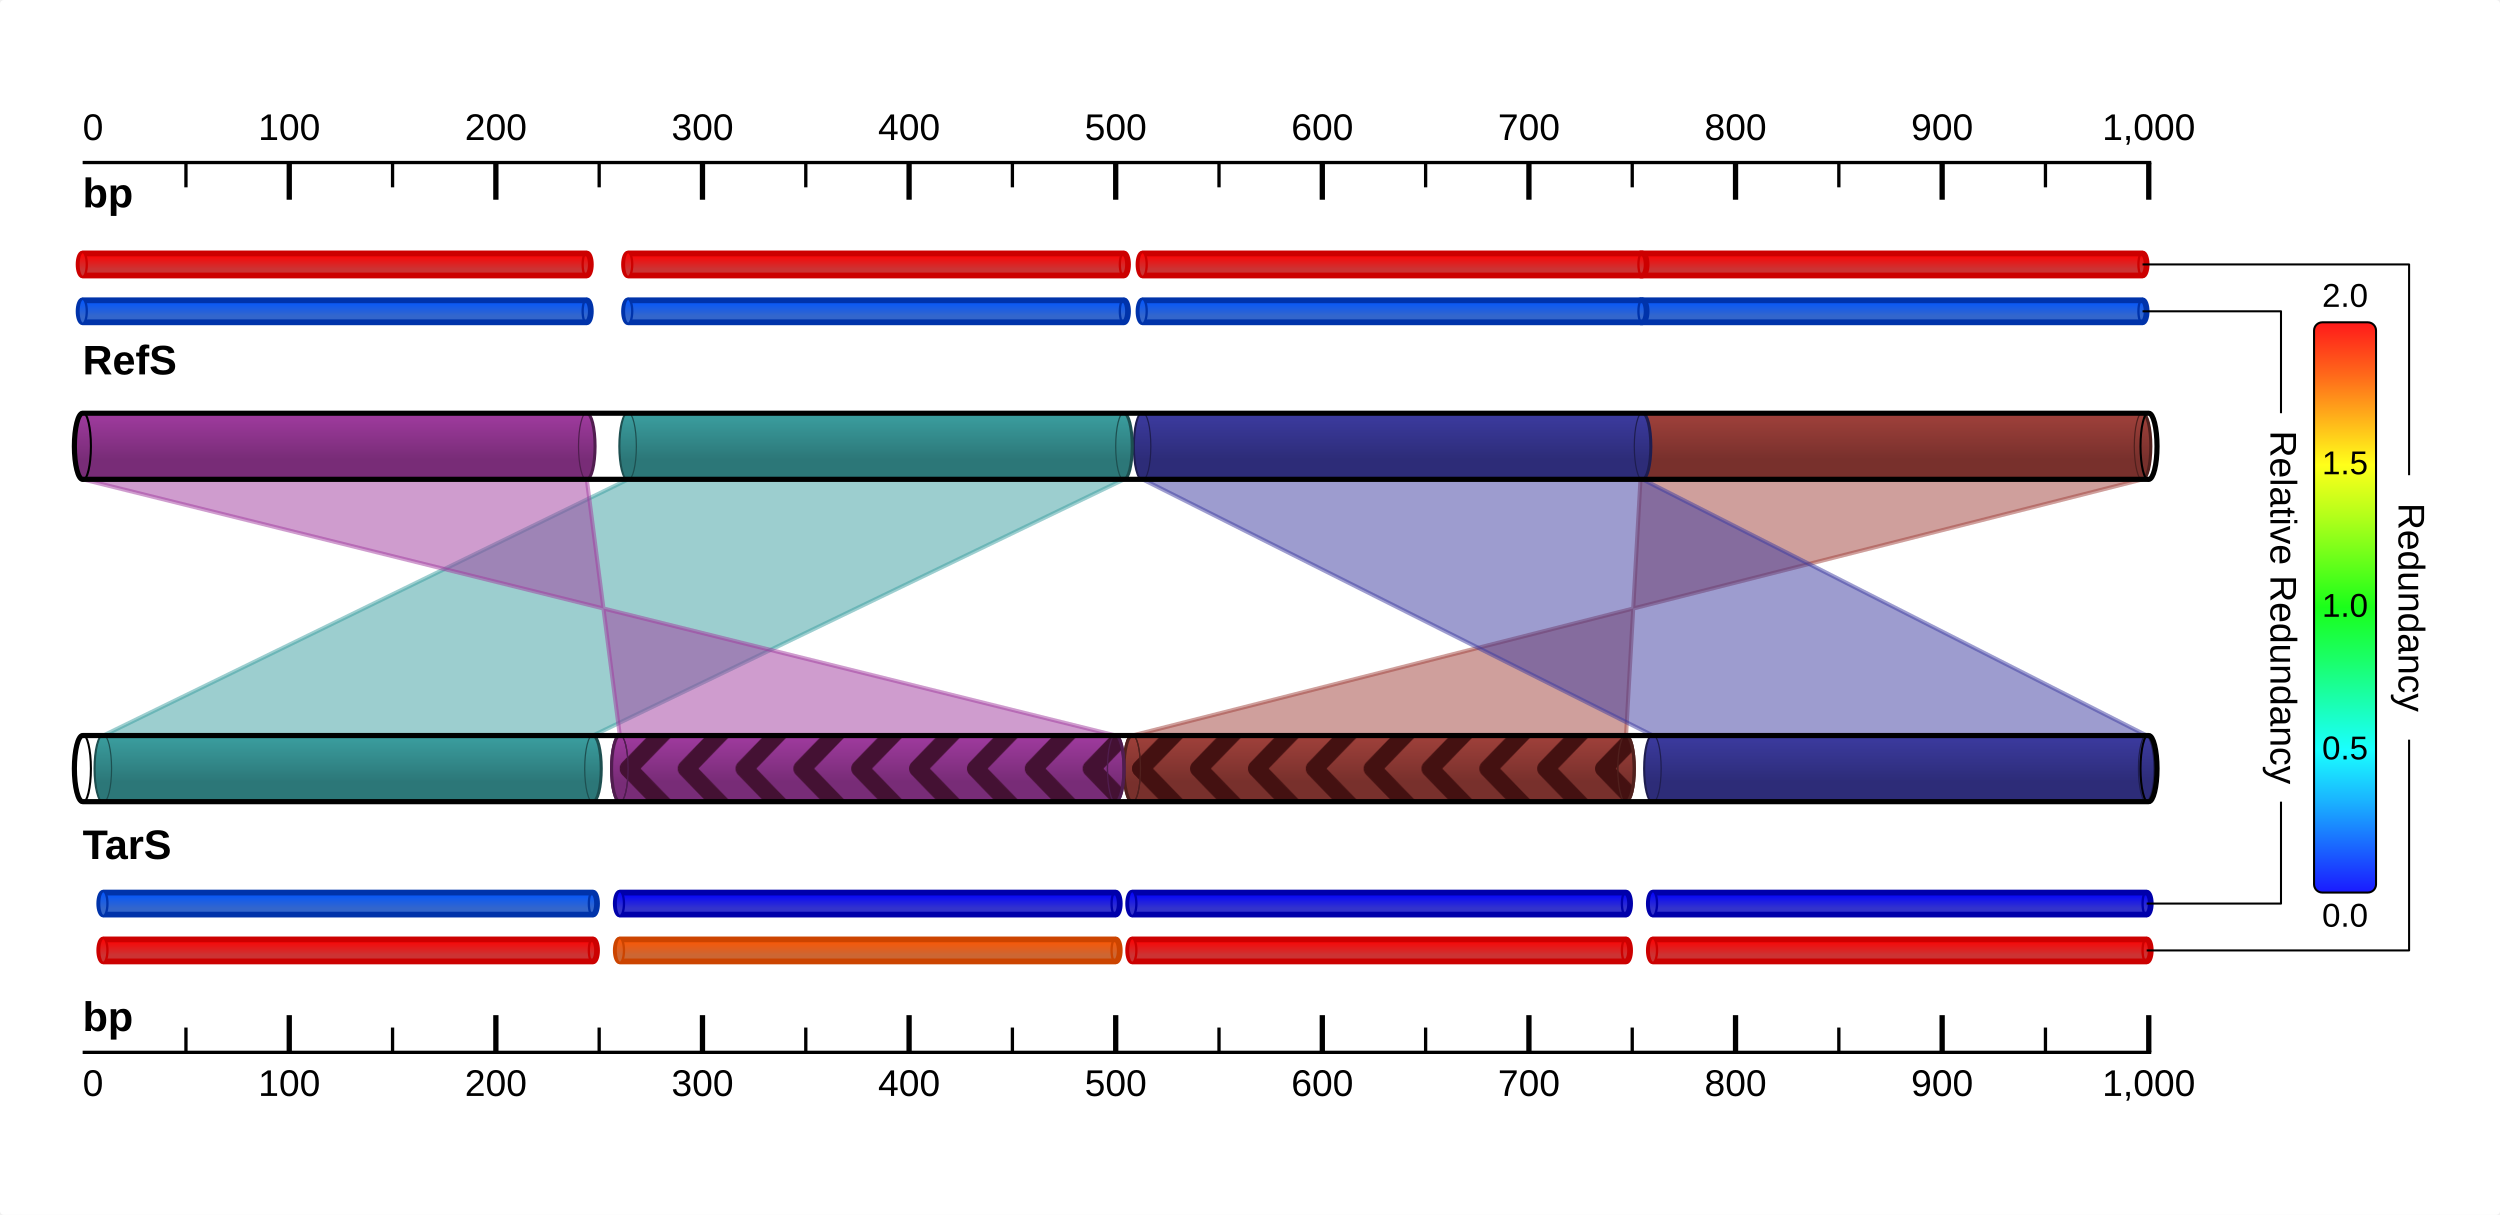
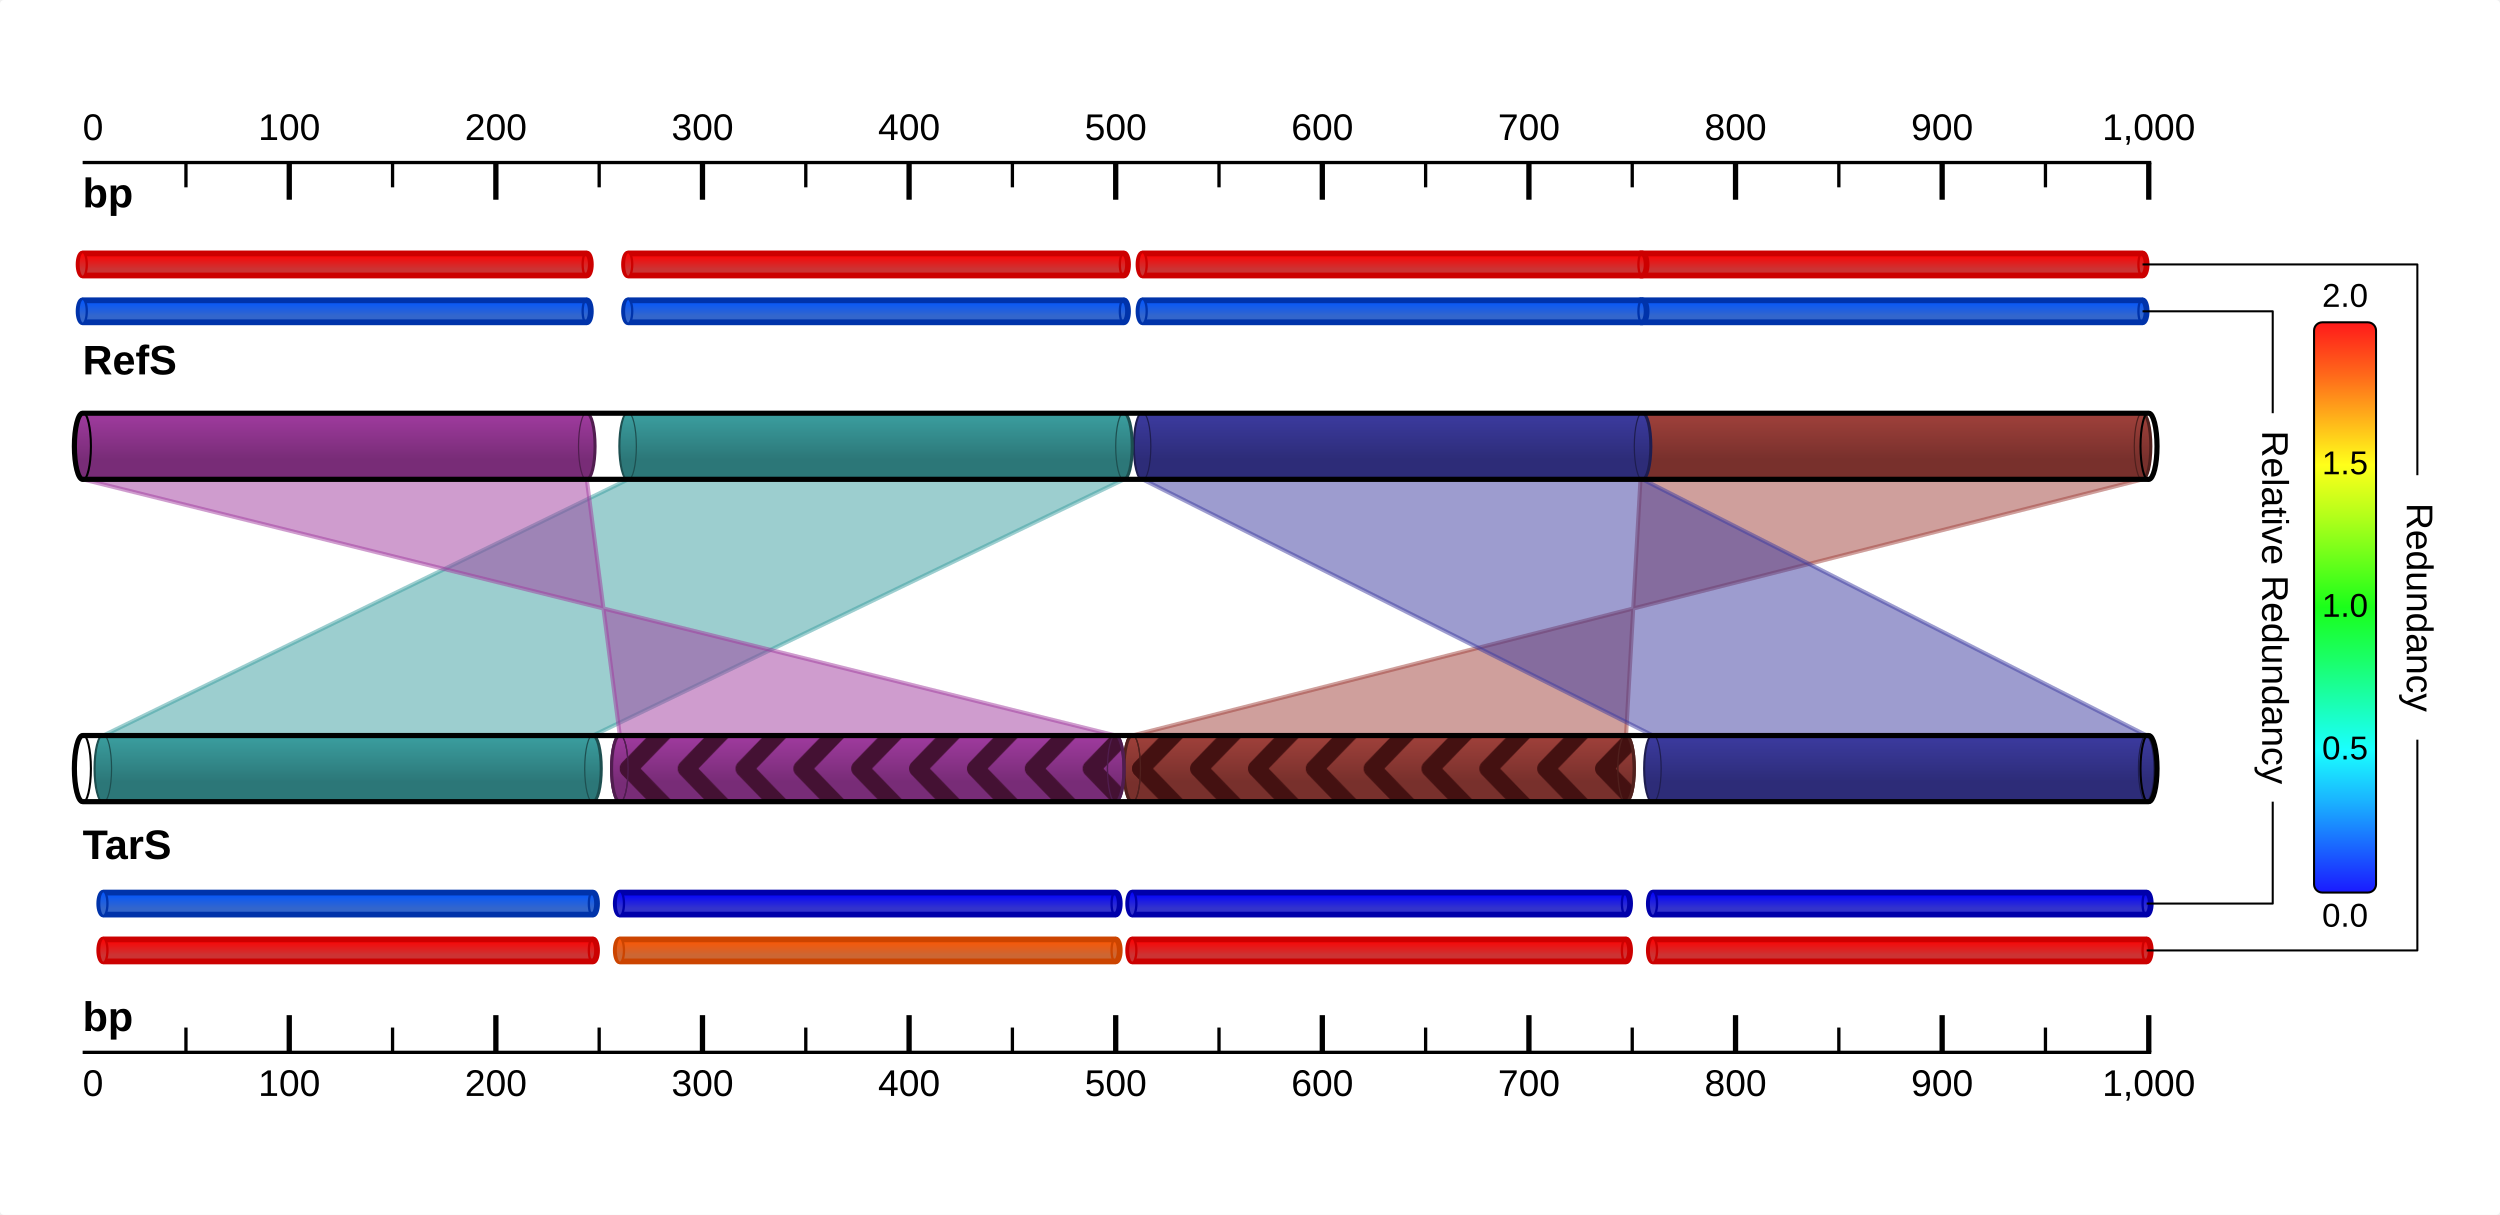
<svg xmlns="http://www.w3.org/2000/svg" width="605" height="294">
  <rect x="0" y="0" width="605" height="294" rx="1" ry="1" fill="white" fill-opacity="1" stroke="white" stroke-width="0" />
  <line id="20.00000039.333332520.59997639.333332" x1="20" y1="39.333" x2="520.6" y2="39.333" stroke-width="0.8" stroke="black" />
  <text id="20.00000047.333332" x="20" y="47.333" dominant-baseline="middle" font-size="10px" font-weight="bold" font-family="Arial" text-anchor="start" text-align="start" line-height="125%%">
bp</text>
  <text id="20.00000031.333332" x="20" y="31.333" dominant-baseline="middle" font-size="9px" font-weight="normal" font-family="Arial" text-anchor="start" text-align="start" line-height="125%%">
0</text>
  <line id="45.00000039.33333245.00000045.333332" x1="45" y1="39.333" x2="45" y2="45.333" stroke-width="0.8" stroke="black" />
  <line id="70.00000039.33333270.00000048.333332" x1="70" y1="39.333" x2="70" y2="48.333" stroke-width="1.28" stroke="black" />
  <text id="70.00000031.333332" x="70" y="31.333" dominant-baseline="middle" font-size="9px" font-weight="normal" font-family="Arial" text-anchor="middle" text-align="start" line-height="125%%">
100</text>
  <line id="95.00000039.33333295.00000045.333332" x1="95" y1="39.333" x2="95" y2="45.333" stroke-width="0.8" stroke="black" />
  <line id="120.00000039.333332120.00000048.333332" x1="120" y1="39.333" x2="120" y2="48.333" stroke-width="1.28" stroke="black" />
  <text id="120.00000031.333332" x="120" y="31.333" dominant-baseline="middle" font-size="9px" font-weight="normal" font-family="Arial" text-anchor="middle" text-align="start" line-height="125%%">
200</text>
  <line id="145.00000039.333332145.00000045.333332" x1="145" y1="39.333" x2="145" y2="45.333" stroke-width="0.8" stroke="black" />
  <line id="170.00000039.333332170.00000048.333332" x1="170" y1="39.333" x2="170" y2="48.333" stroke-width="1.28" stroke="black" />
  <text id="170.00000031.333332" x="170" y="31.333" dominant-baseline="middle" font-size="9px" font-weight="normal" font-family="Arial" text-anchor="middle" text-align="start" line-height="125%%">
300</text>
  <line id="195.00000039.333332195.00000045.333332" x1="195" y1="39.333" x2="195" y2="45.333" stroke-width="0.8" stroke="black" />
  <line id="220.00000039.333332220.00000048.333332" x1="220" y1="39.333" x2="220" y2="48.333" stroke-width="1.28" stroke="black" />
  <text id="220.00000031.333332" x="220" y="31.333" dominant-baseline="middle" font-size="9px" font-weight="normal" font-family="Arial" text-anchor="middle" text-align="start" line-height="125%%">
400</text>
  <line id="245.00000039.333332245.00000045.333332" x1="245" y1="39.333" x2="245" y2="45.333" stroke-width="0.8" stroke="black" />
  <line id="270.00000039.333332270.00000048.333332" x1="270" y1="39.333" x2="270" y2="48.333" stroke-width="1.28" stroke="black" />
  <text id="270.00000031.333332" x="270" y="31.333" dominant-baseline="middle" font-size="9px" font-weight="normal" font-family="Arial" text-anchor="middle" text-align="start" line-height="125%%">
500</text>
  <line id="295.00000039.333332295.00000045.333332" x1="295" y1="39.333" x2="295" y2="45.333" stroke-width="0.8" stroke="black" />
  <line id="320.00000039.333332320.00000048.333332" x1="320" y1="39.333" x2="320" y2="48.333" stroke-width="1.28" stroke="black" />
  <text id="320.00000031.333332" x="320" y="31.333" dominant-baseline="middle" font-size="9px" font-weight="normal" font-family="Arial" text-anchor="middle" text-align="start" line-height="125%%">
600</text>
  <line id="345.00000039.333332345.00000045.333332" x1="345" y1="39.333" x2="345" y2="45.333" stroke-width="0.8" stroke="black" />
  <line id="370.00000039.333332370.00000048.333332" x1="370" y1="39.333" x2="370" y2="48.333" stroke-width="1.28" stroke="black" />
  <text id="370.00000031.333332" x="370" y="31.333" dominant-baseline="middle" font-size="9px" font-weight="normal" font-family="Arial" text-anchor="middle" text-align="start" line-height="125%%">
700</text>
  <line id="395.00000039.333332395.00000045.333332" x1="395" y1="39.333" x2="395" y2="45.333" stroke-width="0.8" stroke="black" />
  <line id="420.00000039.333332420.00000048.333332" x1="420" y1="39.333" x2="420" y2="48.333" stroke-width="1.28" stroke="black" />
  <text id="420.00000031.333332" x="420" y="31.333" dominant-baseline="middle" font-size="9px" font-weight="normal" font-family="Arial" text-anchor="middle" text-align="start" line-height="125%%">
800</text>
  <line id="445.00000039.333332445.00000045.333332" x1="445" y1="39.333" x2="445" y2="45.333" stroke-width="0.8" stroke="black" />
  <line id="470.00000039.333332470.00000048.333332" x1="470" y1="39.333" x2="470" y2="48.333" stroke-width="1.28" stroke="black" />
  <text id="470.00000031.333332" x="470" y="31.333" dominant-baseline="middle" font-size="9px" font-weight="normal" font-family="Arial" text-anchor="middle" text-align="start" line-height="125%%">
900</text>
  <line id="495.00000039.333332495.00000045.333332" x1="495" y1="39.333" x2="495" y2="45.333" stroke-width="0.8" stroke="black" />
  <line id="520.00000039.333332520.00000048.333332" x1="520" y1="39.333" x2="520" y2="48.333" stroke-width="1.28" stroke="black" />
  <text id="520.00000031.333332" x="520" y="31.333" dominant-baseline="middle" font-size="9px" font-weight="normal" font-family="Arial" text-anchor="middle" text-align="start" line-height="125%%">
1,000</text>
  <line id="20.000000254.666672520.599976254.666672" x1="20" y1="254.667" x2="520.6" y2="254.667" stroke-width="0.8" stroke="black" />
  <text id="20.000000246.666672" x="20" y="246.667" dominant-baseline="middle" font-size="10px" font-weight="bold" font-family="Arial" text-anchor="start" text-align="start" line-height="125%%">
bp</text>
  <text id="20.000000262.666687" x="20" y="262.667" dominant-baseline="middle" font-size="9px" font-weight="normal" font-family="Arial" text-anchor="start" text-align="start" line-height="125%%">
0</text>
  <line id="45.000000254.66667245.000000248.666672" x1="45" y1="254.667" x2="45" y2="248.667" stroke-width="0.8" stroke="black" />
  <line id="70.000000254.66667270.000000245.666672" x1="70" y1="254.667" x2="70" y2="245.667" stroke-width="1.28" stroke="black" />
  <text id="70.000000262.666687" x="70" y="262.667" dominant-baseline="middle" font-size="9px" font-weight="normal" font-family="Arial" text-anchor="middle" text-align="start" line-height="125%%">
100</text>
  <line id="95.000000254.66667295.000000248.666672" x1="95" y1="254.667" x2="95" y2="248.667" stroke-width="0.8" stroke="black" />
  <line id="120.000000254.666672120.000000245.666672" x1="120" y1="254.667" x2="120" y2="245.667" stroke-width="1.28" stroke="black" />
  <text id="120.000000262.666687" x="120" y="262.667" dominant-baseline="middle" font-size="9px" font-weight="normal" font-family="Arial" text-anchor="middle" text-align="start" line-height="125%%">
200</text>
  <line id="145.000000254.666672145.000000248.666672" x1="145" y1="254.667" x2="145" y2="248.667" stroke-width="0.8" stroke="black" />
  <line id="170.000000254.666672170.000000245.666672" x1="170" y1="254.667" x2="170" y2="245.667" stroke-width="1.28" stroke="black" />
  <text id="170.000000262.666687" x="170" y="262.667" dominant-baseline="middle" font-size="9px" font-weight="normal" font-family="Arial" text-anchor="middle" text-align="start" line-height="125%%">
300</text>
  <line id="195.000000254.666672195.000000248.666672" x1="195" y1="254.667" x2="195" y2="248.667" stroke-width="0.8" stroke="black" />
  <line id="220.000000254.666672220.000000245.666672" x1="220" y1="254.667" x2="220" y2="245.667" stroke-width="1.28" stroke="black" />
  <text id="220.000000262.666687" x="220" y="262.667" dominant-baseline="middle" font-size="9px" font-weight="normal" font-family="Arial" text-anchor="middle" text-align="start" line-height="125%%">
400</text>
  <line id="245.000000254.666672245.000000248.666672" x1="245" y1="254.667" x2="245" y2="248.667" stroke-width="0.8" stroke="black" />
  <line id="270.000000254.666672270.000000245.666672" x1="270" y1="254.667" x2="270" y2="245.667" stroke-width="1.28" stroke="black" />
  <text id="270.000000262.666687" x="270" y="262.667" dominant-baseline="middle" font-size="9px" font-weight="normal" font-family="Arial" text-anchor="middle" text-align="start" line-height="125%%">
500</text>
  <line id="295.000000254.666672295.000000248.666672" x1="295" y1="254.667" x2="295" y2="248.667" stroke-width="0.8" stroke="black" />
  <line id="320.000000254.666672320.000000245.666672" x1="320" y1="254.667" x2="320" y2="245.667" stroke-width="1.28" stroke="black" />
  <text id="320.000000262.666687" x="320" y="262.667" dominant-baseline="middle" font-size="9px" font-weight="normal" font-family="Arial" text-anchor="middle" text-align="start" line-height="125%%">
600</text>
  <line id="345.000000254.666672345.000000248.666672" x1="345" y1="254.667" x2="345" y2="248.667" stroke-width="0.8" stroke="black" />
  <line id="370.000000254.666672370.000000245.666672" x1="370" y1="254.667" x2="370" y2="245.667" stroke-width="1.28" stroke="black" />
  <text id="370.000000262.666687" x="370" y="262.667" dominant-baseline="middle" font-size="9px" font-weight="normal" font-family="Arial" text-anchor="middle" text-align="start" line-height="125%%">
700</text>
  <line id="395.000000254.666672395.000000248.666672" x1="395" y1="254.667" x2="395" y2="248.667" stroke-width="0.8" stroke="black" />
  <line id="420.000000254.666672420.000000245.666672" x1="420" y1="254.667" x2="420" y2="245.667" stroke-width="1.28" stroke="black" />
  <text id="420.000000262.666687" x="420" y="262.667" dominant-baseline="middle" font-size="9px" font-weight="normal" font-family="Arial" text-anchor="middle" text-align="start" line-height="125%%">
800</text>
  <line id="445.000000254.666672445.000000248.666672" x1="445" y1="254.667" x2="445" y2="248.667" stroke-width="0.8" stroke="black" />
  <line id="470.000000254.666672470.000000245.666672" x1="470" y1="254.667" x2="470" y2="245.667" stroke-width="1.28" stroke="black" />
  <text id="470.000000262.666687" x="470" y="262.667" dominant-baseline="middle" font-size="9px" font-weight="normal" font-family="Arial" text-anchor="middle" text-align="start" line-height="125%%">
900</text>
  <line id="495.000000254.666672495.000000248.666672" x1="495" y1="254.667" x2="495" y2="248.667" stroke-width="0.8" stroke="black" />
  <line id="520.000000254.666672520.000000245.666672" x1="520" y1="254.667" x2="520" y2="245.667" stroke-width="1.28" stroke="black" />
  <text id="520.000000262.666687" x="520" y="262.667" dominant-baseline="middle" font-size="9px" font-weight="normal" font-family="Arial" text-anchor="middle" text-align="start" line-height="125%%">
1,000</text>
  <defs id="">
    <linearGradient id="grad397.000000116.000000" x1="0%" y1="0%" x2="100%" y2="0%">
      <stop offset="30%" stop-color="#78302C" stop-opacity="1" />
      <stop offset="100%" stop-color="#A0413B" stop-opacity="1" />
    </linearGradient>
  </defs>
  <path id="397.000000116.000000" d="M 397,116 v 121.5 a 8,2 0 0,0 16,0 v -121.5 a 8,2 0 0,0 -16,0 z " fill="url(#grad397.000000116.000000)" fill-opacity="1" stroke="#50201D" stroke-opacity="1" stroke-linejoin="round" stroke-width="0.75" transform="rotate(-90 397 116)" />
  <ellipse cx="405" cy="116" rx="8.18" ry="2" stroke-width="0.3" fill-opacity="1" stroke-opacity="1" stroke="#50201D" fill="url(#grad397.000000116.000000)" transform="rotate(-90 397 116)" />
  <ellipse cx="405" cy="237.5" rx="8.18" ry="2" stroke-width="0.3" fill-opacity="1" stroke-opacity="1" stroke="#50201D" fill="transparent" transform="rotate(-90 397 116)" />
  <defs id="">
    <linearGradient id="grad397.000000116.000000NRC" x1="0%" y1="0%" x2="100%" y2="0%">
      <stop offset="30%" stop-color="#3366CC" stop-opacity="1" />
      <stop offset="100%" stop-color="#0055ff" stop-opacity="1" />
    </linearGradient>
  </defs>
  <path id="435.000000116.000000" d="M 435,116 v 121.5 a 2.667,1 0 0,0 5.333,0 v -121.5 a 2.667,1 0 0,0 -5.333,0 z " fill="url(#grad397.000000116.000000NRC)" fill-opacity="1" stroke="#03A" stroke-opacity="1" stroke-linejoin="round" stroke-width="1.4" transform="rotate(-90 397 116)" />
  <ellipse cx="437.667" cy="116" rx="3.003" ry="1" stroke-width="0.56" fill-opacity="1" stroke-opacity="1" stroke="#03A" fill="url(#grad397.000000116.000000NRC)" transform="rotate(-90 397 116)" />
  <ellipse cx="437.667" cy="237.5" rx="3.003" ry="1" stroke-width="0.56" fill-opacity="1" stroke-opacity="1" stroke="#03A" fill="transparent" transform="rotate(-90 397 116)" />
  <defs id="">
    <linearGradient id="grad397.000000116.000000NRCRedun" x1="0%" y1="0%" x2="100%" y2="0%">
      <stop offset="30%" stop-color="#CC3333" stop-opacity="1" />
      <stop offset="100%" stop-color="#ff0000" stop-opacity="1" />
    </linearGradient>
  </defs>
  <path id="446.333344116.000000" d="M 446.333,116 v 121.5 a 2.667,1 0 0,0 5.333,0 v -121.5 a 2.667,1 0 0,0 -5.333,0 z " fill="url(#grad397.000000116.000000NRCRedun)" fill-opacity="1" stroke="#C00" stroke-opacity="1" stroke-linejoin="round" stroke-width="1.4" transform="rotate(-90 397 116)" />
  <ellipse cx="449" cy="116" rx="3.003" ry="1" stroke-width="0.56" fill-opacity="1" stroke-opacity="1" stroke="#C00" fill="url(#grad397.000000116.000000NRCRedun)" transform="rotate(-90 397 116)" />
  <ellipse cx="449" cy="237.5" rx="3.003" ry="1" stroke-width="0.56" fill-opacity="1" stroke-opacity="1" stroke="#C00" fill="transparent" transform="rotate(-90 397 116)" />
  <defs id="">
    <linearGradient id="grad274.000000194.000000" x1="0%" y1="0%" x2="100%" y2="0%">
      <stop offset="30%" stop-color="#78302C" stop-opacity="1" />
      <stop offset="100%" stop-color="#A0413B" stop-opacity="1" />
    </linearGradient>
  </defs>
  <path id="274.000000194.000000" d="M 274,194 v 119.5 a 8,2 0 0,0 16,0 v -119.5 a 8,2 0 0,0 -16,0 z " fill="url(#grad274.000000194.000000)" fill-opacity="1" stroke="#50201D" stroke-opacity="1" stroke-linejoin="round" stroke-width="0.75" transform="rotate(-90 274 194)" />
  <ellipse cx="282" cy="194" rx="8.18" ry="2" stroke-width="0.3" fill-opacity="1" stroke-opacity="1" stroke="#50201D" fill="url(#grad274.000000194.000000)" transform="rotate(-90 274 194)" />
  <ellipse cx="282" cy="313.5" rx="8.18" ry="2" stroke-width="0.3" fill-opacity="1" stroke-opacity="1" stroke="#50201D" fill="transparent" transform="rotate(-90 274 194)" />
  <defs id="">
    <pattern id="Wavy274.000000194.000000" x="274" y="194" width="16" height="14" patternUnits="userSpaceOnUse">
      <path id="" d="m -2.1,11.9 l 10.1,-9.8 l 10.1,9.8 " fill="transparent" fill-opacity="0.9" stroke="#411" stroke-opacity="1" stroke-linejoin="round" stroke-width="4.2" />
    </pattern>
  </defs>
  <path id="274.000000194.000000" d="M 274,194 v 119.5 a 8,2 0 0,0 16,0 v -119.5 a 8,2 0 0,0 -16,0 z " fill="url(#Wavy274.000000194.000000)" fill-opacity="1" stroke="#50201D" stroke-opacity="1" stroke-linejoin="round" stroke-width="0.75" transform="rotate(-90 274 194)" />
  <ellipse cx="282" cy="194" rx="8.18" ry="2" stroke-width="0.3" fill-opacity="1" stroke-opacity="1" stroke="#50201D" fill="url(#Wavy274.000000194.000000)" transform="rotate(-90 274 194)" />
  <ellipse cx="282" cy="313.5" rx="8.18" ry="2" stroke-width="0.3" fill-opacity="1" stroke-opacity="1" stroke="#50201D" fill="transparent" transform="rotate(-90 274 194)" />
  <defs id="">
    <linearGradient id="grad274.000000194.000000NRC" x1="0%" y1="0%" x2="100%" y2="0%">
      <stop offset="30%" stop-color="#3333CC" stop-opacity="1" />
      <stop offset="100%" stop-color="#0000ff" stop-opacity="1" />
    </linearGradient>
  </defs>
  <path id="246.666672194.000000" d="M 246.667,194 v 119.5 a 2.667,1 0 0,0 5.333,0 v -119.5 a 2.667,1 0 0,0 -5.333,0 z " fill="url(#grad274.000000194.000000NRC)" fill-opacity="1" stroke="#00A" stroke-opacity="1" stroke-linejoin="round" stroke-width="1.4" transform="rotate(-90 274 194)" />
  <ellipse cx="249.333" cy="194" rx="3.003" ry="1" stroke-width="0.56" fill-opacity="1" stroke-opacity="1" stroke="#00A" fill="url(#grad274.000000194.000000NRC)" transform="rotate(-90 274 194)" />
  <ellipse cx="249.333" cy="313.5" rx="3.003" ry="1" stroke-width="0.56" fill-opacity="1" stroke-opacity="1" stroke="#00A" fill="transparent" transform="rotate(-90 274 194)" />
  <defs id="">
    <linearGradient id="grad274.000000194.000000NRCRedun" x1="0%" y1="0%" x2="100%" y2="0%">
      <stop offset="30%" stop-color="#CC3333" stop-opacity="1" />
      <stop offset="100%" stop-color="#ff0000" stop-opacity="1" />
    </linearGradient>
  </defs>
  <path id="235.333328194.000000" d="M 235.333,194 v 119.5 a 2.667,1 0 0,0 5.333,0 v -119.5 a 2.667,1 0 0,0 -5.333,0 z " fill="url(#grad274.000000194.000000NRCRedun)" fill-opacity="1" stroke="#C00" stroke-opacity="1" stroke-linejoin="round" stroke-width="1.4" transform="rotate(-90 274 194)" />
  <ellipse cx="238" cy="194" rx="3.003" ry="1" stroke-width="0.56" fill-opacity="1" stroke-opacity="1" stroke="#C00" fill="url(#grad274.000000194.000000NRCRedun)" transform="rotate(-90 274 194)" />
  <ellipse cx="238" cy="313.5" rx="3.003" ry="1" stroke-width="0.56" fill-opacity="1" stroke-opacity="1" stroke="#C00" fill="transparent" transform="rotate(-90 274 194)" />
  <polygon points="397,116 518.5,116 274,178 393.5,178 " fill="#A0413B" stroke="#A0413B" stroke-width="1" stroke-opacity="0.5" fill-opacity="0.5" />
  <defs id="">
    <linearGradient id="grad276.500000116.000000" x1="0%" y1="0%" x2="100%" y2="0%">
      <stop offset="30%" stop-color="#2D2C78" stop-opacity="1" />
      <stop offset="100%" stop-color="#3C3BA0" stop-opacity="1" />
    </linearGradient>
  </defs>
  <path id="276.500000116.000000" d="M 276.5,116 v 121 a 8,2 0 0,0 16,0 v -121 a 8,2 0 0,0 -16,0 z " fill="url(#grad276.500000116.000000)" fill-opacity="1" stroke="#1E1D50" stroke-opacity="1" stroke-linejoin="round" stroke-width="0.75" transform="rotate(-90 276.5 116)" />
  <ellipse cx="284.5" cy="116" rx="8.18" ry="2" stroke-width="0.3" fill-opacity="1" stroke-opacity="1" stroke="#1E1D50" fill="url(#grad276.500000116.000000)" transform="rotate(-90 276.5 116)" />
  <ellipse cx="284.5" cy="237" rx="8.18" ry="2" stroke-width="0.3" fill-opacity="1" stroke-opacity="1" stroke="#1E1D50" fill="transparent" transform="rotate(-90 276.5 116)" />
  <defs id="">
    <linearGradient id="grad276.500000116.000000NRC" x1="0%" y1="0%" x2="100%" y2="0%">
      <stop offset="30%" stop-color="#3366CC" stop-opacity="1" />
      <stop offset="100%" stop-color="#0055ff" stop-opacity="1" />
    </linearGradient>
  </defs>
  <path id="314.500000116.000000" d="M 314.5,116 v 121 a 2.667,1 0 0,0 5.333,0 v -121 a 2.667,1 0 0,0 -5.333,0 z " fill="url(#grad276.500000116.000000NRC)" fill-opacity="1" stroke="#03A" stroke-opacity="1" stroke-linejoin="round" stroke-width="1.4" transform="rotate(-90 276.5 116)" />
  <ellipse cx="317.167" cy="116" rx="3.003" ry="1" stroke-width="0.56" fill-opacity="1" stroke-opacity="1" stroke="#03A" fill="url(#grad276.500000116.000000NRC)" transform="rotate(-90 276.5 116)" />
  <ellipse cx="317.167" cy="237" rx="3.003" ry="1" stroke-width="0.56" fill-opacity="1" stroke-opacity="1" stroke="#03A" fill="transparent" transform="rotate(-90 276.5 116)" />
  <defs id="">
    <linearGradient id="grad276.500000116.000000NRCRedun" x1="0%" y1="0%" x2="100%" y2="0%">
      <stop offset="30%" stop-color="#CC3333" stop-opacity="1" />
      <stop offset="100%" stop-color="#ff0000" stop-opacity="1" />
    </linearGradient>
  </defs>
  <path id="325.833344116.000000" d="M 325.833,116 v 121 a 2.667,1 0 0,0 5.333,0 v -121 a 2.667,1 0 0,0 -5.333,0 z " fill="url(#grad276.500000116.000000NRCRedun)" fill-opacity="1" stroke="#C00" stroke-opacity="1" stroke-linejoin="round" stroke-width="1.4" transform="rotate(-90 276.5 116)" />
  <ellipse cx="328.5" cy="116" rx="3.003" ry="1" stroke-width="0.56" fill-opacity="1" stroke-opacity="1" stroke="#C00" fill="url(#grad276.500000116.000000NRCRedun)" transform="rotate(-90 276.5 116)" />
  <ellipse cx="328.5" cy="237" rx="3.003" ry="1" stroke-width="0.56" fill-opacity="1" stroke-opacity="1" stroke="#C00" fill="transparent" transform="rotate(-90 276.5 116)" />
  <defs id="">
    <linearGradient id="grad400.000000194.000000" x1="0%" y1="0%" x2="100%" y2="0%">
      <stop offset="30%" stop-color="#2D2C78" stop-opacity="1" />
      <stop offset="100%" stop-color="#3C3BA0" stop-opacity="1" />
    </linearGradient>
  </defs>
  <path id="400.000000194.000000" d="M 400,194 v 119.5 a 8,2 0 0,0 16,0 v -119.5 a 8,2 0 0,0 -16,0 z " fill="url(#grad400.000000194.000000)" fill-opacity="1" stroke="#1E1D50" stroke-opacity="1" stroke-linejoin="round" stroke-width="0.75" transform="rotate(-90 400 194)" />
  <ellipse cx="408" cy="194" rx="8.18" ry="2" stroke-width="0.3" fill-opacity="1" stroke-opacity="1" stroke="#1E1D50" fill="url(#grad400.000000194.000000)" transform="rotate(-90 400 194)" />
  <ellipse cx="408" cy="313.5" rx="8.18" ry="2" stroke-width="0.3" fill-opacity="1" stroke-opacity="1" stroke="#1E1D50" fill="transparent" transform="rotate(-90 400 194)" />
  <defs id="">
    <linearGradient id="grad400.000000194.000000NRC" x1="0%" y1="0%" x2="100%" y2="0%">
      <stop offset="30%" stop-color="#3333CC" stop-opacity="1" />
      <stop offset="100%" stop-color="#0000ff" stop-opacity="1" />
    </linearGradient>
  </defs>
  <path id="372.666656194.000000" d="M 372.667,194 v 119.5 a 2.667,1 0 0,0 5.333,0 v -119.5 a 2.667,1 0 0,0 -5.333,0 z " fill="url(#grad400.000000194.000000NRC)" fill-opacity="1" stroke="#00A" stroke-opacity="1" stroke-linejoin="round" stroke-width="1.4" transform="rotate(-90 400 194)" />
  <ellipse cx="375.333" cy="194" rx="3.003" ry="1" stroke-width="0.56" fill-opacity="1" stroke-opacity="1" stroke="#00A" fill="url(#grad400.000000194.000000NRC)" transform="rotate(-90 400 194)" />
  <ellipse cx="375.333" cy="313.5" rx="3.003" ry="1" stroke-width="0.56" fill-opacity="1" stroke-opacity="1" stroke="#00A" fill="transparent" transform="rotate(-90 400 194)" />
  <defs id="">
    <linearGradient id="grad400.000000194.000000NRCRedun" x1="0%" y1="0%" x2="100%" y2="0%">
      <stop offset="30%" stop-color="#CC3333" stop-opacity="1" />
      <stop offset="100%" stop-color="#ff0000" stop-opacity="1" />
    </linearGradient>
  </defs>
  <path id="361.333344194.000000" d="M 361.333,194 v 119.5 a 2.667,1 0 0,0 5.333,0 v -119.5 a 2.667,1 0 0,0 -5.333,0 z " fill="url(#grad400.000000194.000000NRCRedun)" fill-opacity="1" stroke="#C00" stroke-opacity="1" stroke-linejoin="round" stroke-width="1.4" transform="rotate(-90 400 194)" />
  <ellipse cx="364" cy="194" rx="3.003" ry="1" stroke-width="0.56" fill-opacity="1" stroke-opacity="1" stroke="#C00" fill="url(#grad400.000000194.000000NRCRedun)" transform="rotate(-90 400 194)" />
  <ellipse cx="364" cy="313.5" rx="3.003" ry="1" stroke-width="0.56" fill-opacity="1" stroke-opacity="1" stroke="#C00" fill="transparent" transform="rotate(-90 400 194)" />
  <polygon points="276.5,116 397.5,116 519.5,178 400,178 " fill="#3C3BA0" stroke="#3C3BA0" stroke-width="1" stroke-opacity="0.5" fill-opacity="0.5" />
  <defs id="">
    <linearGradient id="grad152.000000116.000000" x1="0%" y1="0%" x2="100%" y2="0%">
      <stop offset="30%" stop-color="#2C7778" stop-opacity="1" />
      <stop offset="100%" stop-color="#3B9FA0" stop-opacity="1" />
    </linearGradient>
  </defs>
  <path id="152.000000116.000000" d="M 152,116 v 120 a 8,2 0 0,0 16,0 v -120 a 8,2 0 0,0 -16,0 z " fill="url(#grad152.000000116.000000)" fill-opacity="1" stroke="#1D4F50" stroke-opacity="1" stroke-linejoin="round" stroke-width="0.75" transform="rotate(-90 152 116)" />
  <ellipse cx="160" cy="116" rx="8.18" ry="2" stroke-width="0.3" fill-opacity="1" stroke-opacity="1" stroke="#1D4F50" fill="url(#grad152.000000116.000000)" transform="rotate(-90 152 116)" />
  <ellipse cx="160" cy="236" rx="8.18" ry="2" stroke-width="0.3" fill-opacity="1" stroke-opacity="1" stroke="#1D4F50" fill="transparent" transform="rotate(-90 152 116)" />
  <defs id="">
    <linearGradient id="grad152.000000116.000000NRC" x1="0%" y1="0%" x2="100%" y2="0%">
      <stop offset="30%" stop-color="#3366CC" stop-opacity="1" />
      <stop offset="100%" stop-color="#0055ff" stop-opacity="1" />
    </linearGradient>
  </defs>
  <path id="190.000000116.000000" d="M 190,116 v 120 a 2.667,1 0 0,0 5.333,0 v -120 a 2.667,1 0 0,0 -5.333,0 z " fill="url(#grad152.000000116.000000NRC)" fill-opacity="1" stroke="#03A" stroke-opacity="1" stroke-linejoin="round" stroke-width="1.4" transform="rotate(-90 152 116)" />
  <ellipse cx="192.667" cy="116" rx="3.003" ry="1" stroke-width="0.56" fill-opacity="1" stroke-opacity="1" stroke="#03A" fill="url(#grad152.000000116.000000NRC)" transform="rotate(-90 152 116)" />
  <ellipse cx="192.667" cy="236" rx="3.003" ry="1" stroke-width="0.56" fill-opacity="1" stroke-opacity="1" stroke="#03A" fill="transparent" transform="rotate(-90 152 116)" />
  <defs id="">
    <linearGradient id="grad152.000000116.000000NRCRedun" x1="0%" y1="0%" x2="100%" y2="0%">
      <stop offset="30%" stop-color="#CC3333" stop-opacity="1" />
      <stop offset="100%" stop-color="#ff0000" stop-opacity="1" />
    </linearGradient>
  </defs>
  <path id="201.333328116.000000" d="M 201.333,116 v 120 a 2.667,1 0 0,0 5.333,0 v -120 a 2.667,1 0 0,0 -5.333,0 z " fill="url(#grad152.000000116.000000NRCRedun)" fill-opacity="1" stroke="#C00" stroke-opacity="1" stroke-linejoin="round" stroke-width="1.4" transform="rotate(-90 152 116)" />
  <ellipse cx="204" cy="116" rx="3.003" ry="1" stroke-width="0.56" fill-opacity="1" stroke-opacity="1" stroke="#C00" fill="url(#grad152.000000116.000000NRCRedun)" transform="rotate(-90 152 116)" />
  <ellipse cx="204" cy="236" rx="3.003" ry="1" stroke-width="0.56" fill-opacity="1" stroke-opacity="1" stroke="#C00" fill="transparent" transform="rotate(-90 152 116)" />
  <defs id="">
    <linearGradient id="grad25.000000194.000000" x1="0%" y1="0%" x2="100%" y2="0%">
      <stop offset="30%" stop-color="#2C7778" stop-opacity="1" />
      <stop offset="100%" stop-color="#3B9FA0" stop-opacity="1" />
    </linearGradient>
  </defs>
  <path id="25.000000194.000000" d="M 25,194 v 118.5 a 8,2 0 0,0 16,0 v -118.5 a 8,2 0 0,0 -16,0 z " fill="url(#grad25.000000194.000000)" fill-opacity="1" stroke="#1D4F50" stroke-opacity="1" stroke-linejoin="round" stroke-width="0.75" transform="rotate(-90 25 194)" />
  <ellipse cx="33" cy="194" rx="8.18" ry="2" stroke-width="0.3" fill-opacity="1" stroke-opacity="1" stroke="#1D4F50" fill="url(#grad25.000000194.000000)" transform="rotate(-90 25 194)" />
  <ellipse cx="33" cy="312.5" rx="8.18" ry="2" stroke-width="0.3" fill-opacity="1" stroke-opacity="1" stroke="#1D4F50" fill="transparent" transform="rotate(-90 25 194)" />
  <defs id="">
    <linearGradient id="grad25.000000194.000000NRC" x1="0%" y1="0%" x2="100%" y2="0%">
      <stop offset="30%" stop-color="#3366CC" stop-opacity="1" />
      <stop offset="100%" stop-color="#0055ff" stop-opacity="1" />
    </linearGradient>
  </defs>
  <path id="-2.333334194.000000" d="M -2.333,194 v 118.5 a 2.667,1 0 0,0 5.333,0 v -118.5 a 2.667,1 0 0,0 -5.333,0 z " fill="url(#grad25.000000194.000000NRC)" fill-opacity="1" stroke="#03A" stroke-opacity="1" stroke-linejoin="round" stroke-width="1.4" transform="rotate(-90 25 194)" />
  <ellipse cx="0.333" cy="194" rx="3.003" ry="1" stroke-width="0.56" fill-opacity="1" stroke-opacity="1" stroke="#03A" fill="url(#grad25.000000194.000000NRC)" transform="rotate(-90 25 194)" />
  <ellipse cx="0.333" cy="312.5" rx="3.003" ry="1" stroke-width="0.56" fill-opacity="1" stroke-opacity="1" stroke="#03A" fill="transparent" transform="rotate(-90 25 194)" />
  <defs id="">
    <linearGradient id="grad25.000000194.000000NRCRedun" x1="0%" y1="0%" x2="100%" y2="0%">
      <stop offset="30%" stop-color="#CC3333" stop-opacity="1" />
      <stop offset="100%" stop-color="#ff0000" stop-opacity="1" />
    </linearGradient>
  </defs>
  <path id="-13.666668194.000000" d="M -13.667,194 v 118.5 a 2.667,1 0 0,0 5.333,0 v -118.5 a 2.667,1 0 0,0 -5.333,0 z " fill="url(#grad25.000000194.000000NRCRedun)" fill-opacity="1" stroke="#C00" stroke-opacity="1" stroke-linejoin="round" stroke-width="1.4" transform="rotate(-90 25 194)" />
  <ellipse cx="-11" cy="194" rx="3.003" ry="1" stroke-width="0.56" fill-opacity="1" stroke-opacity="1" stroke="#C00" fill="url(#grad25.000000194.000000NRCRedun)" transform="rotate(-90 25 194)" />
  <ellipse cx="-11" cy="312.5" rx="3.003" ry="1" stroke-width="0.56" fill-opacity="1" stroke-opacity="1" stroke="#C00" fill="transparent" transform="rotate(-90 25 194)" />
  <polygon points="152,116 272,116 143.5,178 25,178 " fill="#3B9FA0" stroke="#3B9FA0" stroke-width="1" stroke-opacity="0.5" fill-opacity="0.5" />
  <defs id="">
    <linearGradient id="grad20.000000116.000000" x1="0%" y1="0%" x2="100%" y2="0%">
      <stop offset="30%" stop-color="#782C77" stop-opacity="1" />
      <stop offset="100%" stop-color="#A03B9F" stop-opacity="1" />
    </linearGradient>
  </defs>
  <path id="20.000000116.000000" d="M 20,116 v 122 a 8,2 0 0,0 16,0 v -122 a 8,2 0 0,0 -16,0 z " fill="url(#grad20.000000116.000000)" fill-opacity="1" stroke="#501D4F" stroke-opacity="1" stroke-linejoin="round" stroke-width="0.75" transform="rotate(-90 20 116)" />
  <ellipse cx="28" cy="116" rx="8.18" ry="2" stroke-width="0.3" fill-opacity="1" stroke-opacity="1" stroke="#501D4F" fill="url(#grad20.000000116.000000)" transform="rotate(-90 20 116)" />
  <ellipse cx="28" cy="238" rx="8.18" ry="2" stroke-width="0.3" fill-opacity="1" stroke-opacity="1" stroke="#501D4F" fill="transparent" transform="rotate(-90 20 116)" />
  <defs id="">
    <linearGradient id="grad20.000000116.000000NRC" x1="0%" y1="0%" x2="100%" y2="0%">
      <stop offset="30%" stop-color="#3366CC" stop-opacity="1" />
      <stop offset="100%" stop-color="#0055ff" stop-opacity="1" />
    </linearGradient>
  </defs>
  <path id="58.000000116.000000" d="M 58,116 v 122 a 2.667,1 0 0,0 5.333,0 v -122 a 2.667,1 0 0,0 -5.333,0 z " fill="url(#grad20.000000116.000000NRC)" fill-opacity="1" stroke="#03A" stroke-opacity="1" stroke-linejoin="round" stroke-width="1.4" transform="rotate(-90 20 116)" />
  <ellipse cx="60.667" cy="116" rx="3.003" ry="1" stroke-width="0.56" fill-opacity="1" stroke-opacity="1" stroke="#03A" fill="url(#grad20.000000116.000000NRC)" transform="rotate(-90 20 116)" />
  <ellipse cx="60.667" cy="238" rx="3.003" ry="1" stroke-width="0.56" fill-opacity="1" stroke-opacity="1" stroke="#03A" fill="transparent" transform="rotate(-90 20 116)" />
  <defs id="">
    <linearGradient id="grad20.000000116.000000NRCRedun" x1="0%" y1="0%" x2="100%" y2="0%">
      <stop offset="30%" stop-color="#CC3333" stop-opacity="1" />
      <stop offset="100%" stop-color="#ff0000" stop-opacity="1" />
    </linearGradient>
  </defs>
  <path id="69.333336116.000000" d="M 69.333,116 v 122 a 2.667,1 0 0,0 5.333,0 v -122 a 2.667,1 0 0,0 -5.333,0 z " fill="url(#grad20.000000116.000000NRCRedun)" fill-opacity="1" stroke="#C00" stroke-opacity="1" stroke-linejoin="round" stroke-width="1.4" transform="rotate(-90 20 116)" />
  <ellipse cx="72" cy="116" rx="3.003" ry="1" stroke-width="0.56" fill-opacity="1" stroke-opacity="1" stroke="#C00" fill="url(#grad20.000000116.000000NRCRedun)" transform="rotate(-90 20 116)" />
  <ellipse cx="72" cy="238" rx="3.003" ry="1" stroke-width="0.56" fill-opacity="1" stroke-opacity="1" stroke="#C00" fill="transparent" transform="rotate(-90 20 116)" />
  <defs id="">
    <linearGradient id="grad150.000000194.000000" x1="0%" y1="0%" x2="100%" y2="0%">
      <stop offset="30%" stop-color="#782C77" stop-opacity="1" />
      <stop offset="100%" stop-color="#A03B9F" stop-opacity="1" />
    </linearGradient>
  </defs>
  <path id="150.000000194.000000" d="M 150,194 v 120 a 8,2 0 0,0 16,0 v -120 a 8,2 0 0,0 -16,0 z " fill="url(#grad150.000000194.000000)" fill-opacity="1" stroke="#501D4F" stroke-opacity="1" stroke-linejoin="round" stroke-width="0.75" transform="rotate(-90 150 194)" />
  <ellipse cx="158" cy="194" rx="8.18" ry="2" stroke-width="0.3" fill-opacity="1" stroke-opacity="1" stroke="#501D4F" fill="url(#grad150.000000194.000000)" transform="rotate(-90 150 194)" />
  <ellipse cx="158" cy="314" rx="8.18" ry="2" stroke-width="0.3" fill-opacity="1" stroke-opacity="1" stroke="#501D4F" fill="transparent" transform="rotate(-90 150 194)" />
  <defs id="">
    <pattern id="Wavy150.000000194.000000" x="150" y="194" width="16" height="14" patternUnits="userSpaceOnUse">
      <path id="" d="m -2.1,11.9 l 10.1,-9.8 l 10.1,9.8 " fill="transparent" fill-opacity="0.9" stroke="#413" stroke-opacity="1" stroke-linejoin="round" stroke-width="4.2" />
    </pattern>
  </defs>
  <path id="150.000000194.000000" d="M 150,194 v 120 a 8,2 0 0,0 16,0 v -120 a 8,2 0 0,0 -16,0 z " fill="url(#Wavy150.000000194.000000)" fill-opacity="1" stroke="#501D4F" stroke-opacity="1" stroke-linejoin="round" stroke-width="0.75" transform="rotate(-90 150 194)" />
  <ellipse cx="158" cy="194" rx="8.18" ry="2" stroke-width="0.3" fill-opacity="1" stroke-opacity="1" stroke="#501D4F" fill="url(#Wavy150.000000194.000000)" transform="rotate(-90 150 194)" />
  <ellipse cx="158" cy="314" rx="8.18" ry="2" stroke-width="0.3" fill-opacity="1" stroke-opacity="1" stroke="#501D4F" fill="transparent" transform="rotate(-90 150 194)" />
  <defs id="">
    <linearGradient id="grad150.000000194.000000NRC" x1="0%" y1="0%" x2="100%" y2="0%">
      <stop offset="30%" stop-color="#3333CC" stop-opacity="1" />
      <stop offset="100%" stop-color="#0000ff" stop-opacity="1" />
    </linearGradient>
  </defs>
  <path id="122.666664194.000000" d="M 122.667,194 v 120 a 2.667,1 0 0,0 5.333,0 v -120 a 2.667,1 0 0,0 -5.333,0 z " fill="url(#grad150.000000194.000000NRC)" fill-opacity="1" stroke="#00A" stroke-opacity="1" stroke-linejoin="round" stroke-width="1.4" transform="rotate(-90 150 194)" />
  <ellipse cx="125.333" cy="194" rx="3.003" ry="1" stroke-width="0.56" fill-opacity="1" stroke-opacity="1" stroke="#00A" fill="url(#grad150.000000194.000000NRC)" transform="rotate(-90 150 194)" />
  <ellipse cx="125.333" cy="314" rx="3.003" ry="1" stroke-width="0.56" fill-opacity="1" stroke-opacity="1" stroke="#00A" fill="transparent" transform="rotate(-90 150 194)" />
  <defs id="">
    <linearGradient id="grad150.000000194.000000NRCRedun" x1="0%" y1="0%" x2="100%" y2="0%">
      <stop offset="30%" stop-color="#CC6633" stop-opacity="1" />
      <stop offset="100%" stop-color="#ff5500" stop-opacity="1" />
    </linearGradient>
  </defs>
  <path id="111.333328194.000000" d="M 111.333,194 v 120 a 2.667,1 0 0,0 5.333,0 v -120 a 2.667,1 0 0,0 -5.333,0 z " fill="url(#grad150.000000194.000000NRCRedun)" fill-opacity="1" stroke="#C40" stroke-opacity="1" stroke-linejoin="round" stroke-width="1.4" transform="rotate(-90 150 194)" />
  <ellipse cx="114" cy="194" rx="3.003" ry="1" stroke-width="0.56" fill-opacity="1" stroke-opacity="1" stroke="#C40" fill="url(#grad150.000000194.000000NRCRedun)" transform="rotate(-90 150 194)" />
  <ellipse cx="114" cy="314" rx="3.003" ry="1" stroke-width="0.56" fill-opacity="1" stroke-opacity="1" stroke="#C40" fill="transparent" transform="rotate(-90 150 194)" />
  <polygon points="20,116 142,116 150,178 270,178 " fill="#A03B9F" stroke="#A03B9F" stroke-width="1" stroke-opacity="0.5" fill-opacity="0.5" />
  <path id="20.000000116.000000" d="M 20,116 v 500 a 8,2 0 0,0 16,0 v -500 a 8,2 0 0,0 -16,0 z " fill="transparent" fill-opacity="0.9" stroke="black" stroke-opacity="1" stroke-linejoin="round" stroke-width="1.25" transform="rotate(-90 20 116)" />
  <ellipse cx="28" cy="116" rx="8.3" ry="2" stroke-width="0.5" fill-opacity="0.9" stroke-opacity="1" stroke="black" fill="transparent" transform="rotate(-90 20 116)" />
  <ellipse cx="28" cy="616" rx="8.3" ry="2" stroke-width="0.5" fill-opacity="0.9" stroke-opacity="1" stroke="black" fill="transparent" transform="rotate(-90 20 116)" />
  <path id="20.000000194.000000" d="M 20,194 v 500 a 8,2 0 0,0 16,0 v -500 a 8,2 0 0,0 -16,0 z " fill="transparent" fill-opacity="0.9" stroke="black" stroke-opacity="1" stroke-linejoin="round" stroke-width="1.25" transform="rotate(-90 20 194)" />
  <ellipse cx="28" cy="194" rx="8.3" ry="2" stroke-width="0.5" fill-opacity="0.9" stroke-opacity="1" stroke="black" fill="transparent" transform="rotate(-90 20 194)" />
  <ellipse cx="28" cy="694" rx="8.3" ry="2" stroke-width="0.5" fill-opacity="0.9" stroke-opacity="1" stroke="black" fill="transparent" transform="rotate(-90 20 194)" />
  <text id="20.00000084.000000" x="20" y="84" dominant-baseline="text-before-edge" font-size="10px" font-weight="bold" font-family="Arial" text-anchor="start" text-align="start" line-height="125%%">
RefS</text>
  <text id="20.000000210.000000" x="20" y="210" dominant-baseline="text-after-edge" font-size="10px" font-weight="bold" font-family="Arial" text-anchor="start" text-align="start" line-height="125%%">
TarS</text>
-   <text id="552.000000147.000000" x="552" y="147" dominant-baseline="middle" transform="rotate(90 552 147)" font-size="9px" font-family="Arial" text-anchor="middle" text-align="start" line-height="125%%">
+   <text id="550.000000147.000000" x="550" y="147" dominant-baseline="middle" transform="rotate(90 550 147)" font-size="9px" font-family="Arial" text-anchor="middle" text-align="start" line-height="125%%">
Relative Redundancy</text>
-   <text id="583.000000147.000000" x="583" y="147" dominant-baseline="middle" transform="rotate(90 583 147)" font-size="9px" font-family="Arial" text-anchor="middle" text-align="start" line-height="125%%">
+   <path id="" d="M 518.5,75.333 H 550 V 100 " fill="transparent" fill-opacity="0.9" stroke="black" stroke-opacity="1" stroke-linejoin="round" stroke-width="0.5" />
+   <path id="" d="M 519.5,218.667 H 550 V 194 " fill="transparent" fill-opacity="0.9" stroke="black" stroke-opacity="1" stroke-linejoin="round" stroke-width="0.5" />
+   <text id="585.000000147.000000" x="585" y="147" dominant-baseline="middle" transform="rotate(90 585 147)" font-size="9px" font-family="Arial" text-anchor="middle" text-align="start" line-height="125%%">
Redundancy</text>
+   <path id="" d="M 518.5,64 H 585 V 115 " fill="transparent" fill-opacity="0.9" stroke="black" stroke-opacity="1" stroke-linejoin="round" stroke-width="0.5" />
+   <path id="" d="M 519.5,230 H 585 V 179 " fill="transparent" fill-opacity="0.9" stroke="black" stroke-opacity="1" stroke-linejoin="round" stroke-width="0.5" />
  <defs id="">
    <linearGradient id="grad560.00000078.000000" x1="0%" y1="100%" x2="0%" y2="0%">
      <stop offset="0%" stop-color="#0000ff" stop-opacity="1" />
      <stop offset="8%" stop-color="#0055ff" stop-opacity="1" />
      <stop offset="16%" stop-color="#00aaff" stop-opacity="1" />
      <stop offset="25%" stop-color="#00ffff" stop-opacity="1" />
      <stop offset="33%" stop-color="#00ffaa" stop-opacity="1" />
      <stop offset="41%" stop-color="#00ff55" stop-opacity="1" />
      <stop offset="50%" stop-color="#00ff00" stop-opacity="1" />
      <stop offset="58%" stop-color="#55ff00" stop-opacity="1" />
      <stop offset="66%" stop-color="#aaff00" stop-opacity="1" />
      <stop offset="75%" stop-color="#ffff00" stop-opacity="1" />
      <stop offset="83%" stop-color="#ffaa00" stop-opacity="1" />
      <stop offset="91%" stop-color="#ff5500" stop-opacity="1" />
      <stop offset="100%" stop-color="#ff0000" stop-opacity="1" />
    </linearGradient>
  </defs>
  <rect x="560" y="78" width="15" height="138" rx="2" ry="2" fill="url(#grad560.00000078.000000)" fill-opacity="0.9" stroke="black" stroke-width="0.5" />
  <text id="567.500000222.000000" x="567.5" y="222" dominant-baseline="middle" font-size="8px" font-weight="normal" font-family="Arial" text-anchor="middle" text-align="middle" line-height="125%%">
0.0</text>
  <text id="567.500000181.500000" x="567.5" y="181.5" dominant-baseline="middle" font-size="8px" font-weight="normal" font-family="Arial" text-anchor="middle" text-align="middle" line-height="125%%">
0.5</text>
  <text id="567.500000147.000000" x="567.5" y="147" dominant-baseline="middle" font-size="8px" font-weight="normal" font-family="Arial" text-anchor="middle" text-align="middle" line-height="125%%">
1.0</text>
  <text id="567.500000112.500000" x="567.5" y="112.5" dominant-baseline="middle" font-size="8px" font-weight="normal" font-family="Arial" text-anchor="middle" text-align="middle" line-height="125%%">
1.5</text>
  <text id="567.50000072.000000" x="567.5" y="72" dominant-baseline="middle" font-size="8px" font-weight="normal" font-family="Arial" text-anchor="middle" text-align="middle" line-height="125%%">
2.0</text>
-   <path id="" d="M 518.5,75.333 H 552 V 100 " fill="transparent" fill-opacity="0.9" stroke="black" stroke-opacity="1" stroke-linejoin="round" stroke-width="0.5" />
-   <path id="" d="M 519.5,218.667 H 552 V 194 " fill="transparent" fill-opacity="0.9" stroke="black" stroke-opacity="1" stroke-linejoin="round" stroke-width="0.5" />
-   <path id="" d="M 518.5,64 H 583 V 115 " fill="transparent" fill-opacity="0.9" stroke="black" stroke-opacity="1" stroke-linejoin="round" stroke-width="0.5" />
-   <path id="" d="M 519.5,230 H 583 V 179 " fill="transparent" fill-opacity="0.9" stroke="black" stroke-opacity="1" stroke-linejoin="round" stroke-width="0.5" />
</svg>
